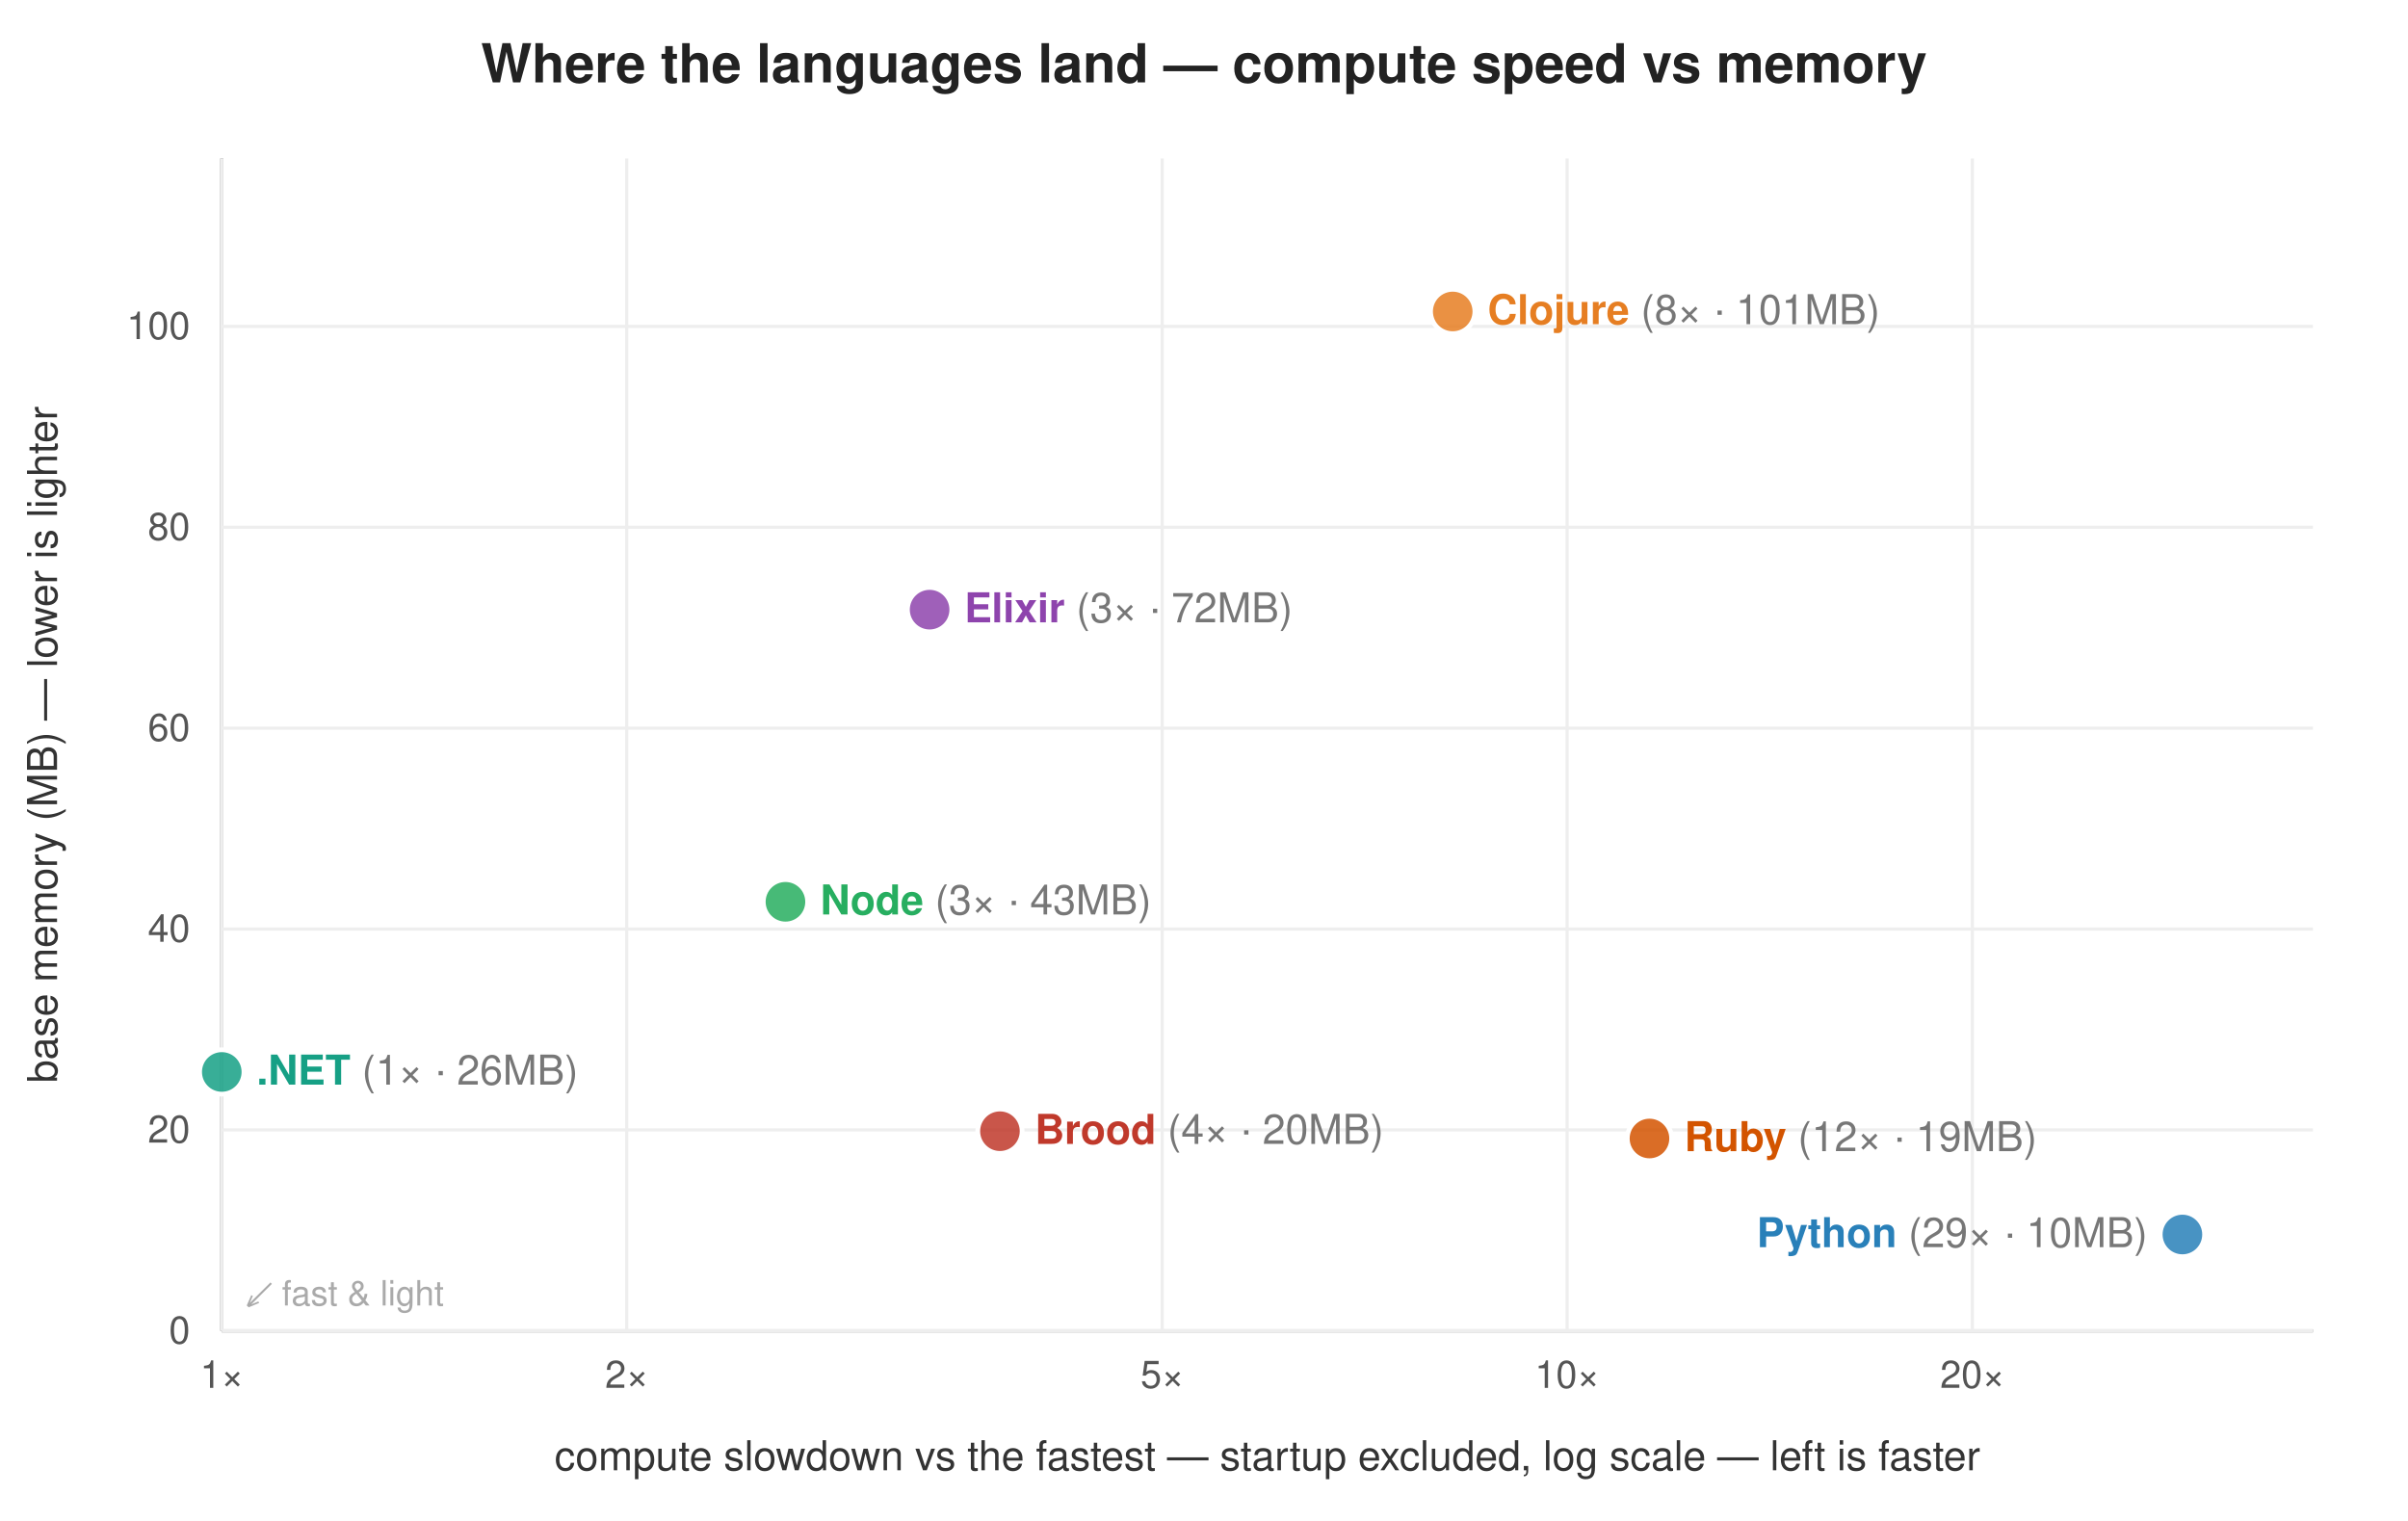
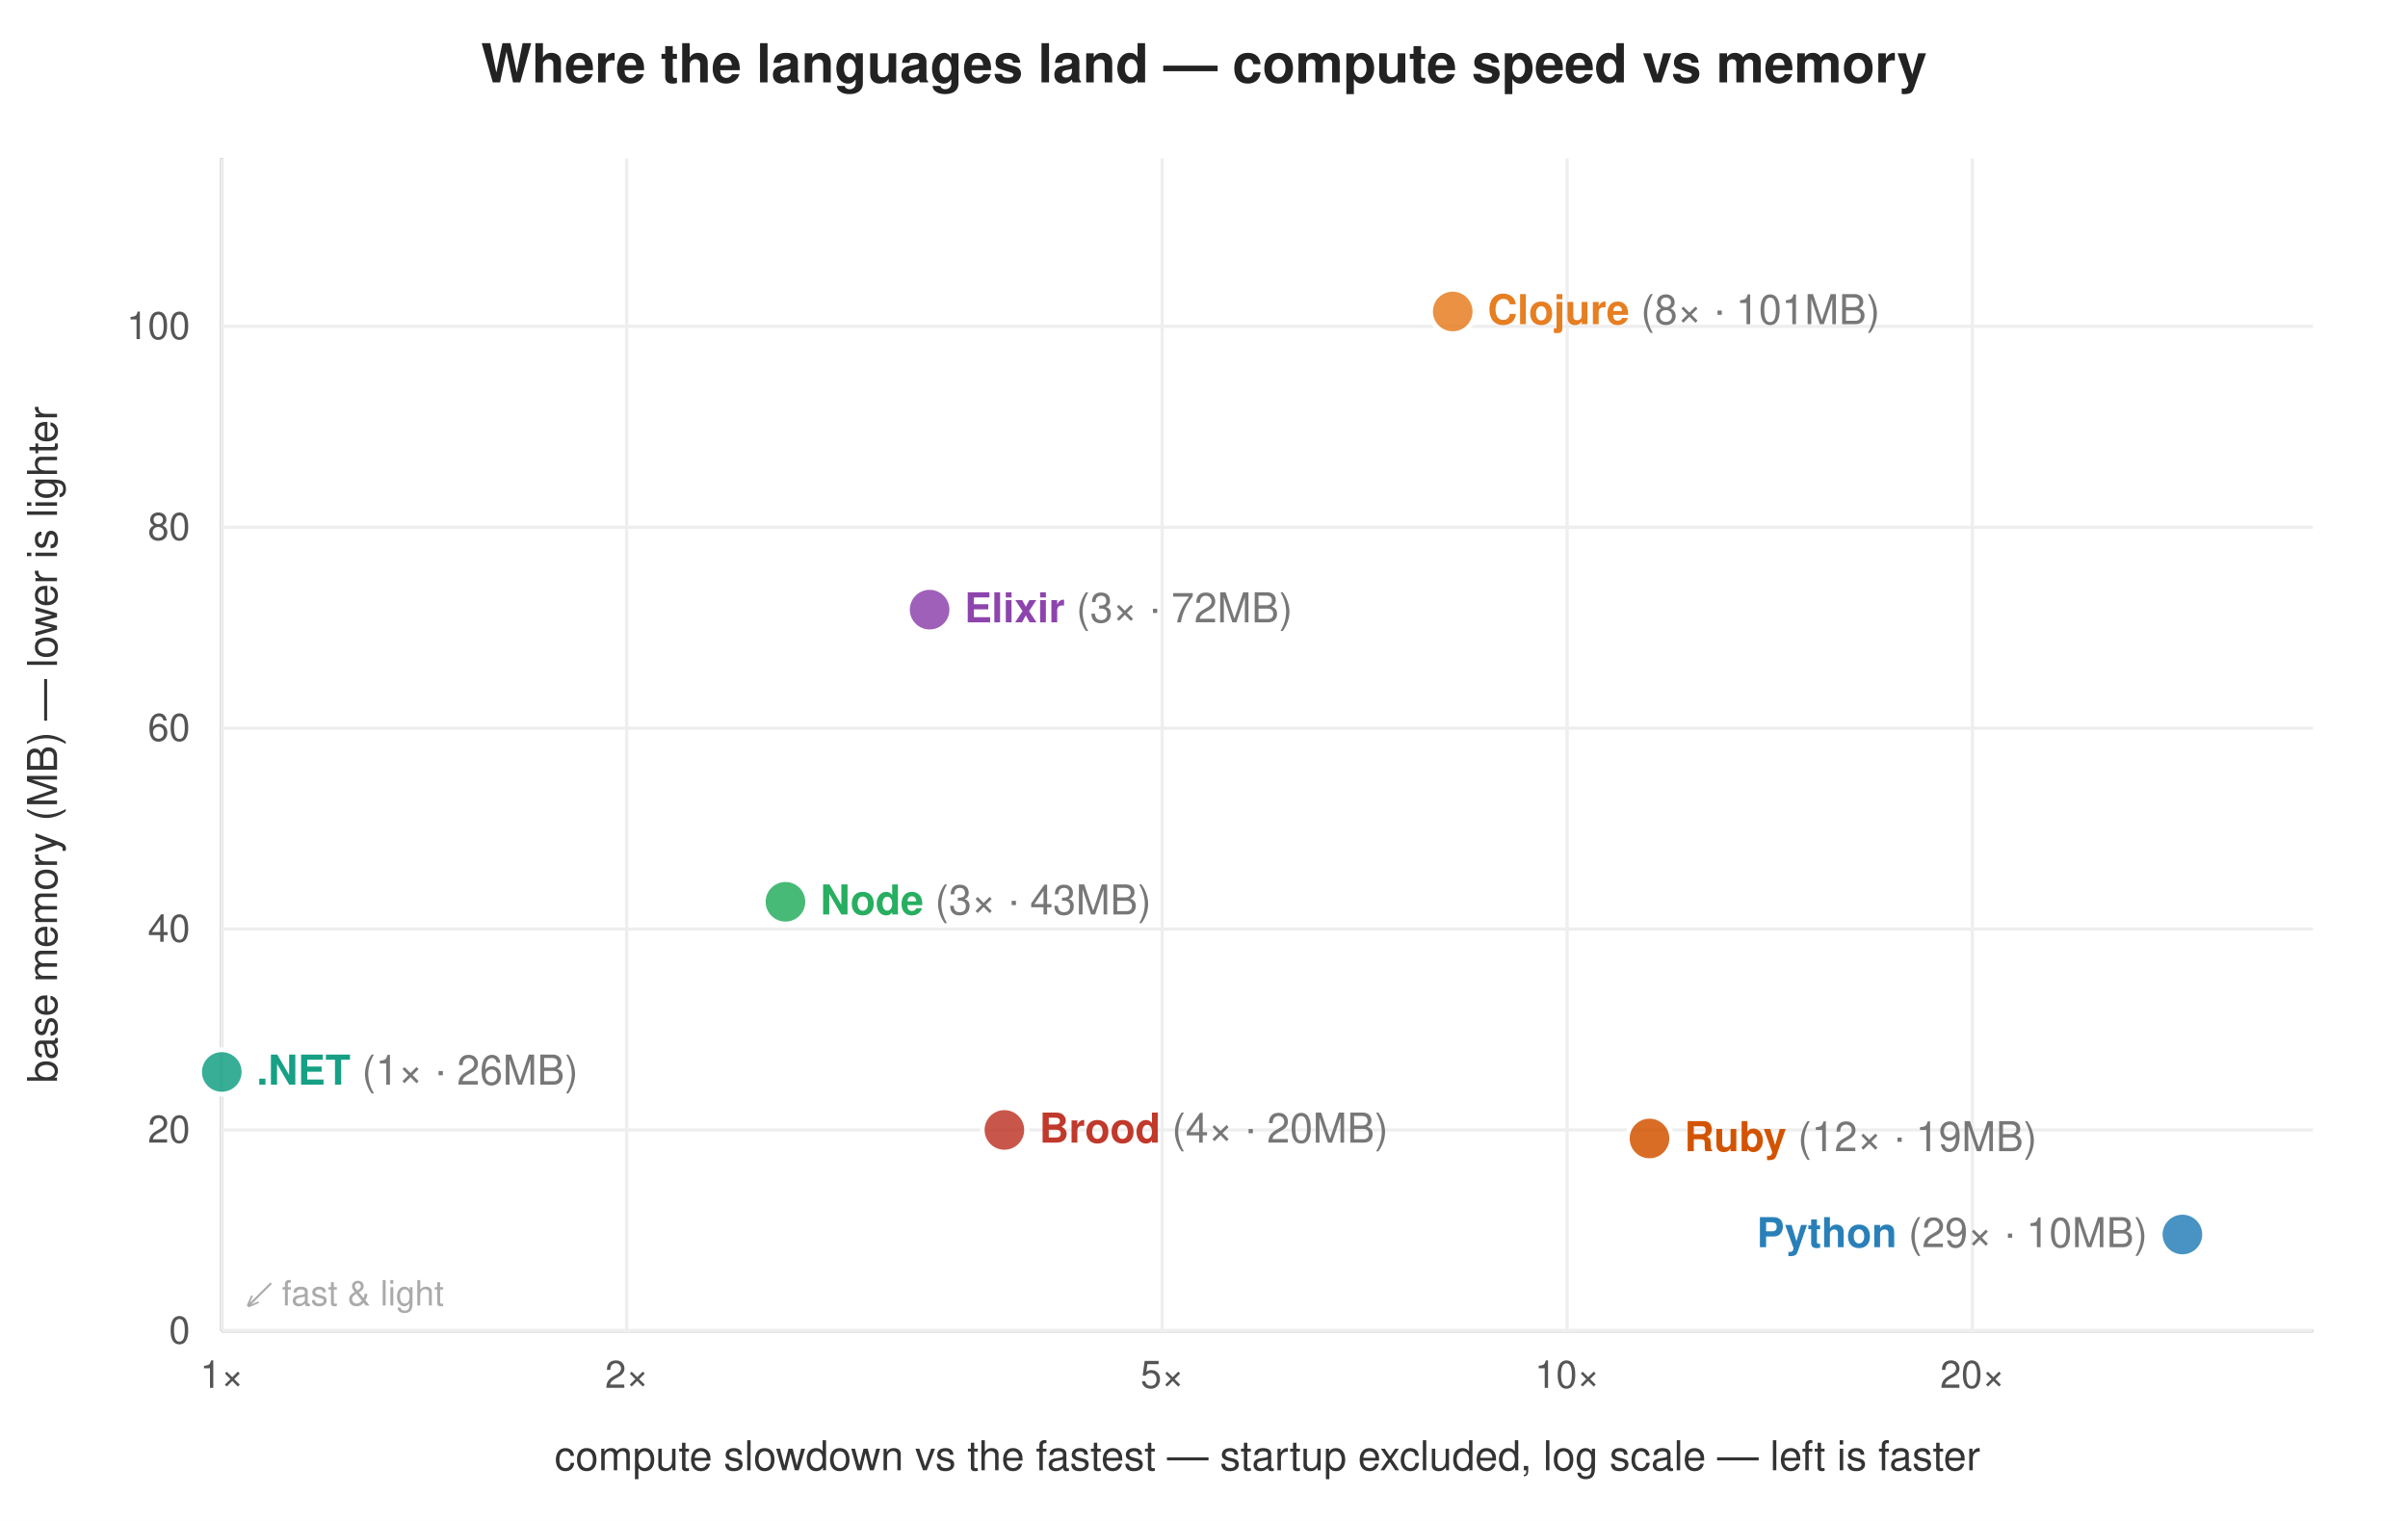
<svg xmlns="http://www.w3.org/2000/svg" width="760" height="480" viewBox="0 0 760 480" font-family="system-ui,Segoe UI,Helvetica,Arial,sans-serif">
  <rect width="760" height="480" fill="#ffffff" />
  <text x="380.0" y="26" text-anchor="middle" font-size="17" font-weight="700" fill="#222">Where the languages land — compute speed vs memory</text>
  <line x1="70" y1="420" x2="730" y2="420" stroke="#888" stroke-width="1" />
  <line x1="70" y1="50" x2="70" y2="420" stroke="#888" stroke-width="1" />
  <line x1="70.0" y1="50" x2="70.0" y2="420" stroke="#eee" stroke-width="1" />
  <text x="70.0" y="438" text-anchor="middle" font-size="12" fill="#555">1×</text>
  <line x1="197.8" y1="50" x2="197.8" y2="420" stroke="#eee" stroke-width="1" />
  <text x="197.8" y="438" text-anchor="middle" font-size="12" fill="#555">2×</text>
  <line x1="366.8" y1="50" x2="366.8" y2="420" stroke="#eee" stroke-width="1" />
  <text x="366.8" y="438" text-anchor="middle" font-size="12" fill="#555">5×</text>
  <line x1="494.6" y1="50" x2="494.6" y2="420" stroke="#eee" stroke-width="1" />
  <text x="494.6" y="438" text-anchor="middle" font-size="12" fill="#555">10×</text>
  <line x1="622.5" y1="50" x2="622.5" y2="420" stroke="#eee" stroke-width="1" />
  <text x="622.5" y="438" text-anchor="middle" font-size="12" fill="#555">20×</text>
  <line x1="70" y1="420.0" x2="730" y2="420.0" stroke="#eee" stroke-width="1" />
  <text x="60" y="424.0" text-anchor="end" font-size="12" fill="#555">0</text>
  <line x1="70" y1="356.6" x2="730" y2="356.6" stroke="#eee" stroke-width="1" />
  <text x="60" y="360.6" text-anchor="end" font-size="12" fill="#555">20</text>
  <line x1="70" y1="293.2" x2="730" y2="293.2" stroke="#eee" stroke-width="1" />
  <text x="60" y="297.2" text-anchor="end" font-size="12" fill="#555">40</text>
  <line x1="70" y1="229.8" x2="730" y2="229.8" stroke="#eee" stroke-width="1" />
  <text x="60" y="233.8" text-anchor="end" font-size="12" fill="#555">60</text>
  <line x1="70" y1="166.4" x2="730" y2="166.4" stroke="#eee" stroke-width="1" />
  <text x="60" y="170.4" text-anchor="end" font-size="12" fill="#555">80</text>
  <line x1="70" y1="103.0" x2="730" y2="103.0" stroke="#eee" stroke-width="1" />
  <text x="60" y="107.0" text-anchor="end" font-size="12" fill="#555">100</text>
  <text x="400.0" y="464" text-anchor="middle" font-size="13" fill="#333">compute slowdown vs the fastest — startup excluded, log scale — left is faster</text>
  <text x="18" y="235.0" text-anchor="middle" font-size="13" fill="#333" transform="rotate(-90 18 235.0)">base memory (MB) — lower is lighter</text>
  <text x="78" y="412" font-size="11" fill="#aaa">↙ fast &amp; light</text>
  <circle cx="688.8" cy="389.6" r="7" fill="#2980b9" fill-opacity="0.85" stroke="#fff" stroke-width="1.5" />
  <text x="677.8" y="393.6" text-anchor="end" font-size="13" font-weight="600" fill="#2980b9">Python <tspan font-weight="400" fill="#777">(29× · 10MB)</tspan>
  </text>
  <circle cx="520.6" cy="359.3" r="7" fill="#d35400" fill-opacity="0.85" stroke="#fff" stroke-width="1.5" />
  <text x="531.6" y="363.3" text-anchor="start" font-size="13" font-weight="600" fill="#d35400">Ruby <tspan font-weight="400" fill="#777">(12× · 19MB)</tspan>
  </text>
-   <circle cx="315.6" cy="357.0" r="7" fill="#c0392b" fill-opacity="0.85" stroke="#fff" stroke-width="1.5" />
-   <text x="326.6" y="361.0" text-anchor="start" font-size="13" font-weight="600" fill="#c0392b">Brood <tspan font-weight="400" fill="#777">(4× · 20MB)</tspan>
+   <circle cx="317.0" cy="356.6" r="7" fill="#c0392b" fill-opacity="0.85" stroke="#fff" stroke-width="1.5" />
+   <text x="328.0" y="360.6" text-anchor="start" font-size="13" font-weight="600" fill="#c0392b">Brood <tspan font-weight="400" fill="#777">(4× · 20MB)</tspan>
  </text>
  <circle cx="70.0" cy="338.3" r="7" fill="#16a085" fill-opacity="0.85" stroke="#fff" stroke-width="1.5" />
  <text x="81.0" y="342.3" text-anchor="start" font-size="13" font-weight="600" fill="#16a085">.NET <tspan font-weight="400" fill="#777">(1× · 26MB)</tspan>
  </text>
  <circle cx="247.9" cy="284.6" r="7" fill="#27ae60" fill-opacity="0.85" stroke="#fff" stroke-width="1.5" />
  <text x="258.9" y="288.6" text-anchor="start" font-size="13" font-weight="600" fill="#27ae60">Node <tspan font-weight="400" fill="#777">(3× · 43MB)</tspan>
  </text>
  <circle cx="293.4" cy="192.4" r="7" fill="#8e44ad" fill-opacity="0.85" stroke="#fff" stroke-width="1.5" />
  <text x="304.4" y="196.4" text-anchor="start" font-size="13" font-weight="600" fill="#8e44ad">Elixir <tspan font-weight="400" fill="#777">(3× · 72MB)</tspan>
  </text>
  <circle cx="458.5" cy="98.3" r="7" fill="#e67e22" fill-opacity="0.85" stroke="#fff" stroke-width="1.5" />
  <text x="469.5" y="102.3" text-anchor="start" font-size="13" font-weight="600" fill="#e67e22">Clojure <tspan font-weight="400" fill="#777">(8× · 101MB)</tspan>
  </text>
</svg>
